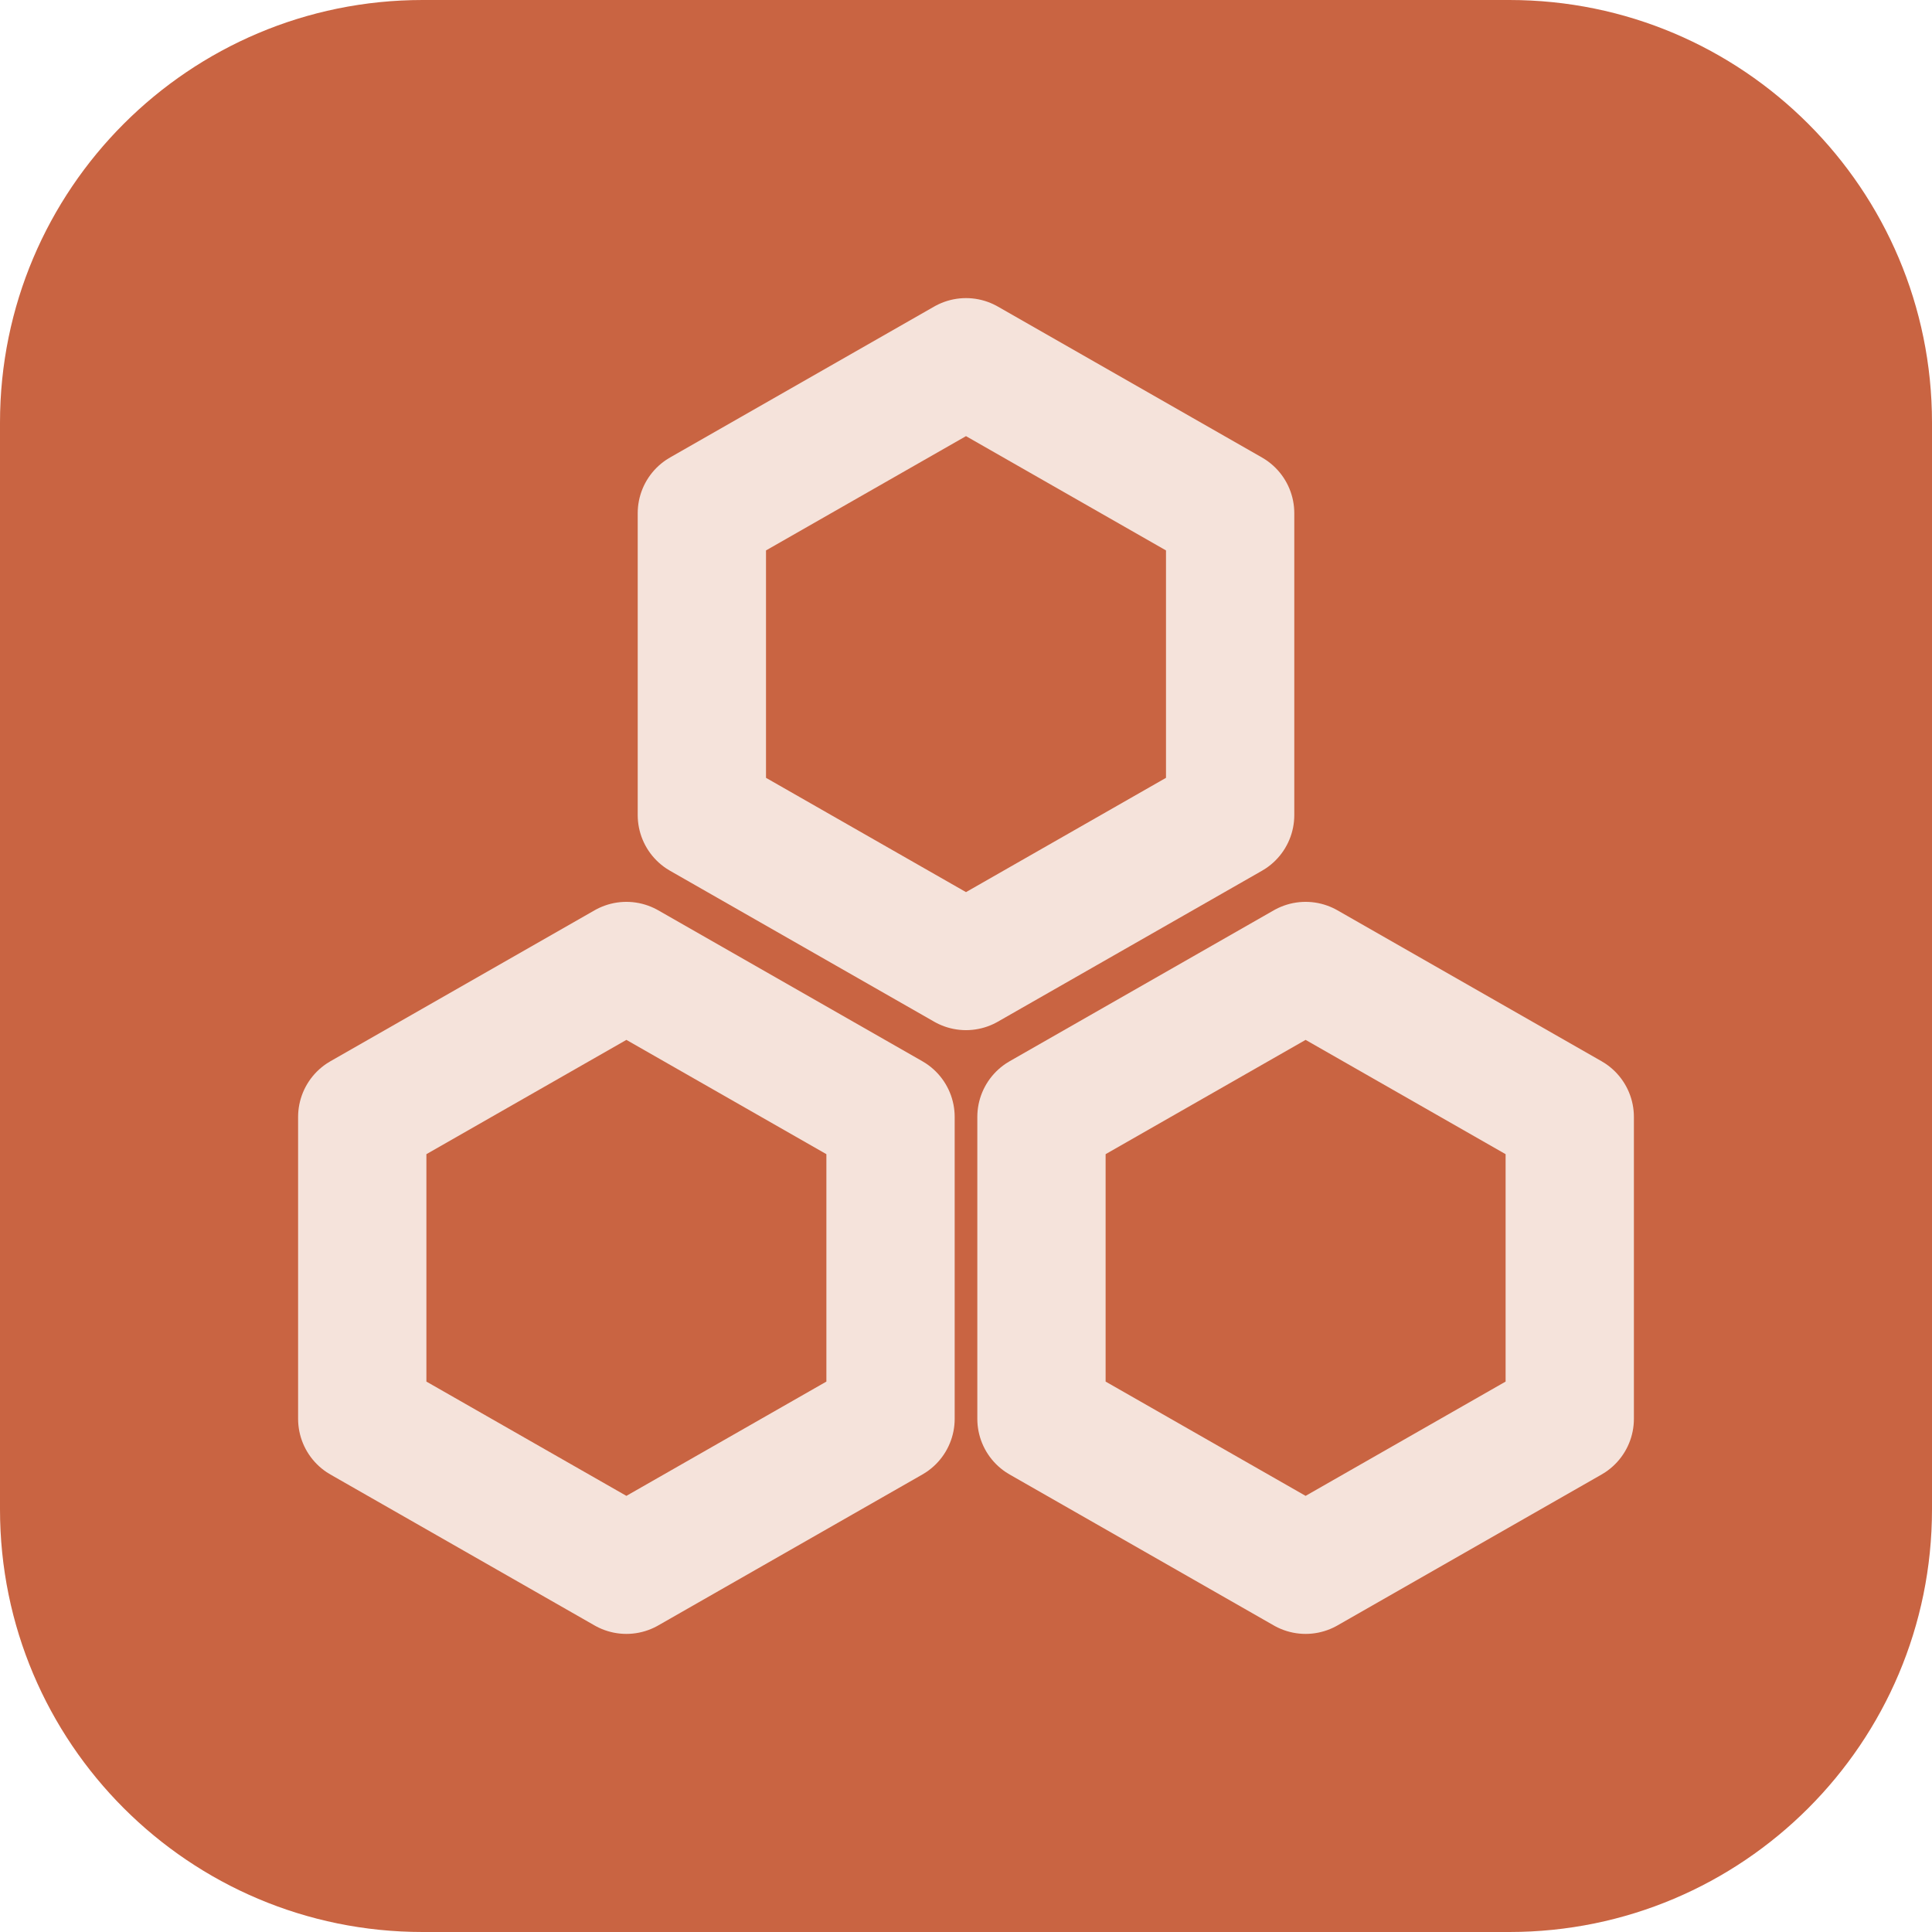
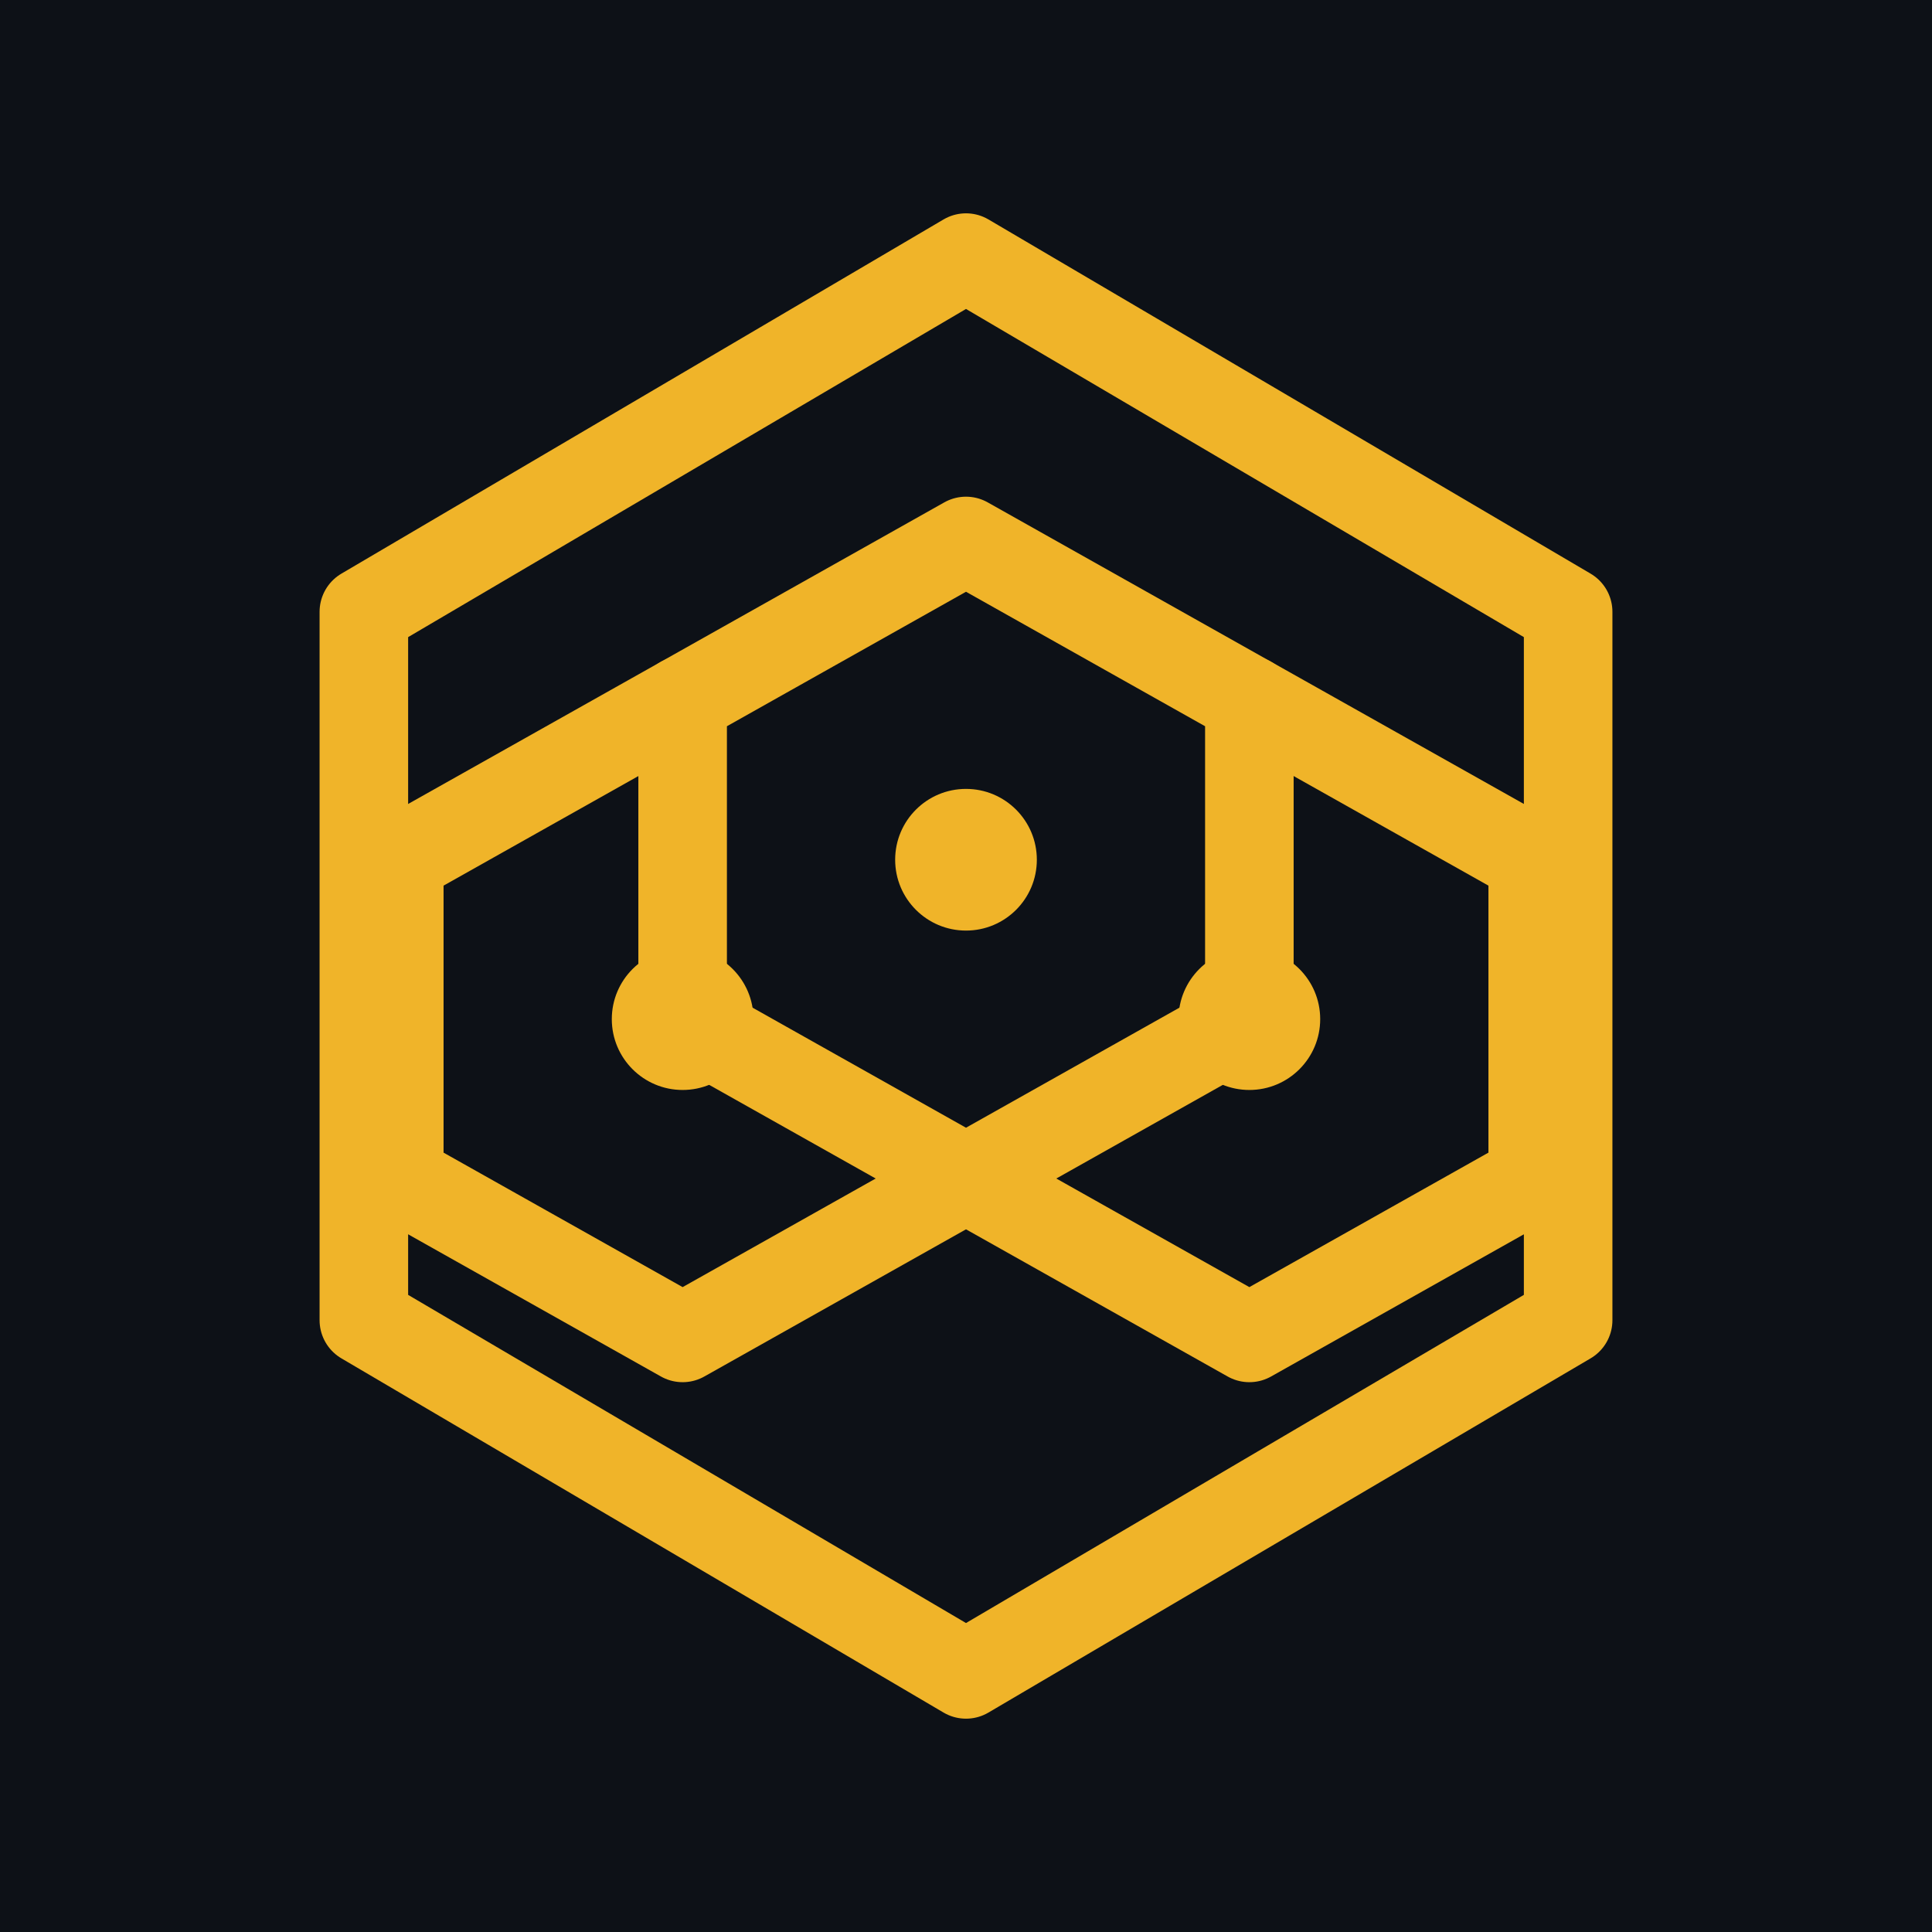
- <svg xmlns="http://www.w3.org/2000/svg" width="512" height="512" viewBox="0 0 512 512">
-   <rect width="512" height="512" rx="112" fill="#c96442" />
-   <g fill="none" stroke="#f5e3db" stroke-width="34" stroke-linejoin="round" stroke-linecap="round">
-     <polygon points="256,96 326,136 326,216 256,256 186,216 186,136" />
-     <polygon points="166,256 236,296 236,376 166,416 96,376 96,296" />
-     <polygon points="346,256 416,296 416,376 346,416 276,376 276,296" />
+ <svg xmlns="http://www.w3.org/2000/svg" viewBox="0 0 96 96" role="img" aria-labelledby="title desc">
+   <rect width="96" height="96" fill="#0d1117" />
+   <g transform="translate(5.76 5.76) scale(.88)" fill="none" stroke="#f0b429" stroke-width="5" stroke-linejoin="round" stroke-linecap="round">
+     <path d="M48 8 82 28v40L48 88 14 68V28z" />
+     <path d="M48 24 64 33v18l-16 9-16-9V33z" />
+     <path d="M32 33 16 42v18l16 9 16-9" />
+     <path d="M64 33 80 42v18l-16 9-16-9" />
+     <circle cx="48" cy="42" r="4" fill="#f0b429" stroke="none" />
+     <circle cx="32" cy="51" r="4" fill="#f0b429" stroke="none" />
+     <circle cx="64" cy="51" r="4" fill="#f0b429" stroke="none" />
  </g>
</svg>
